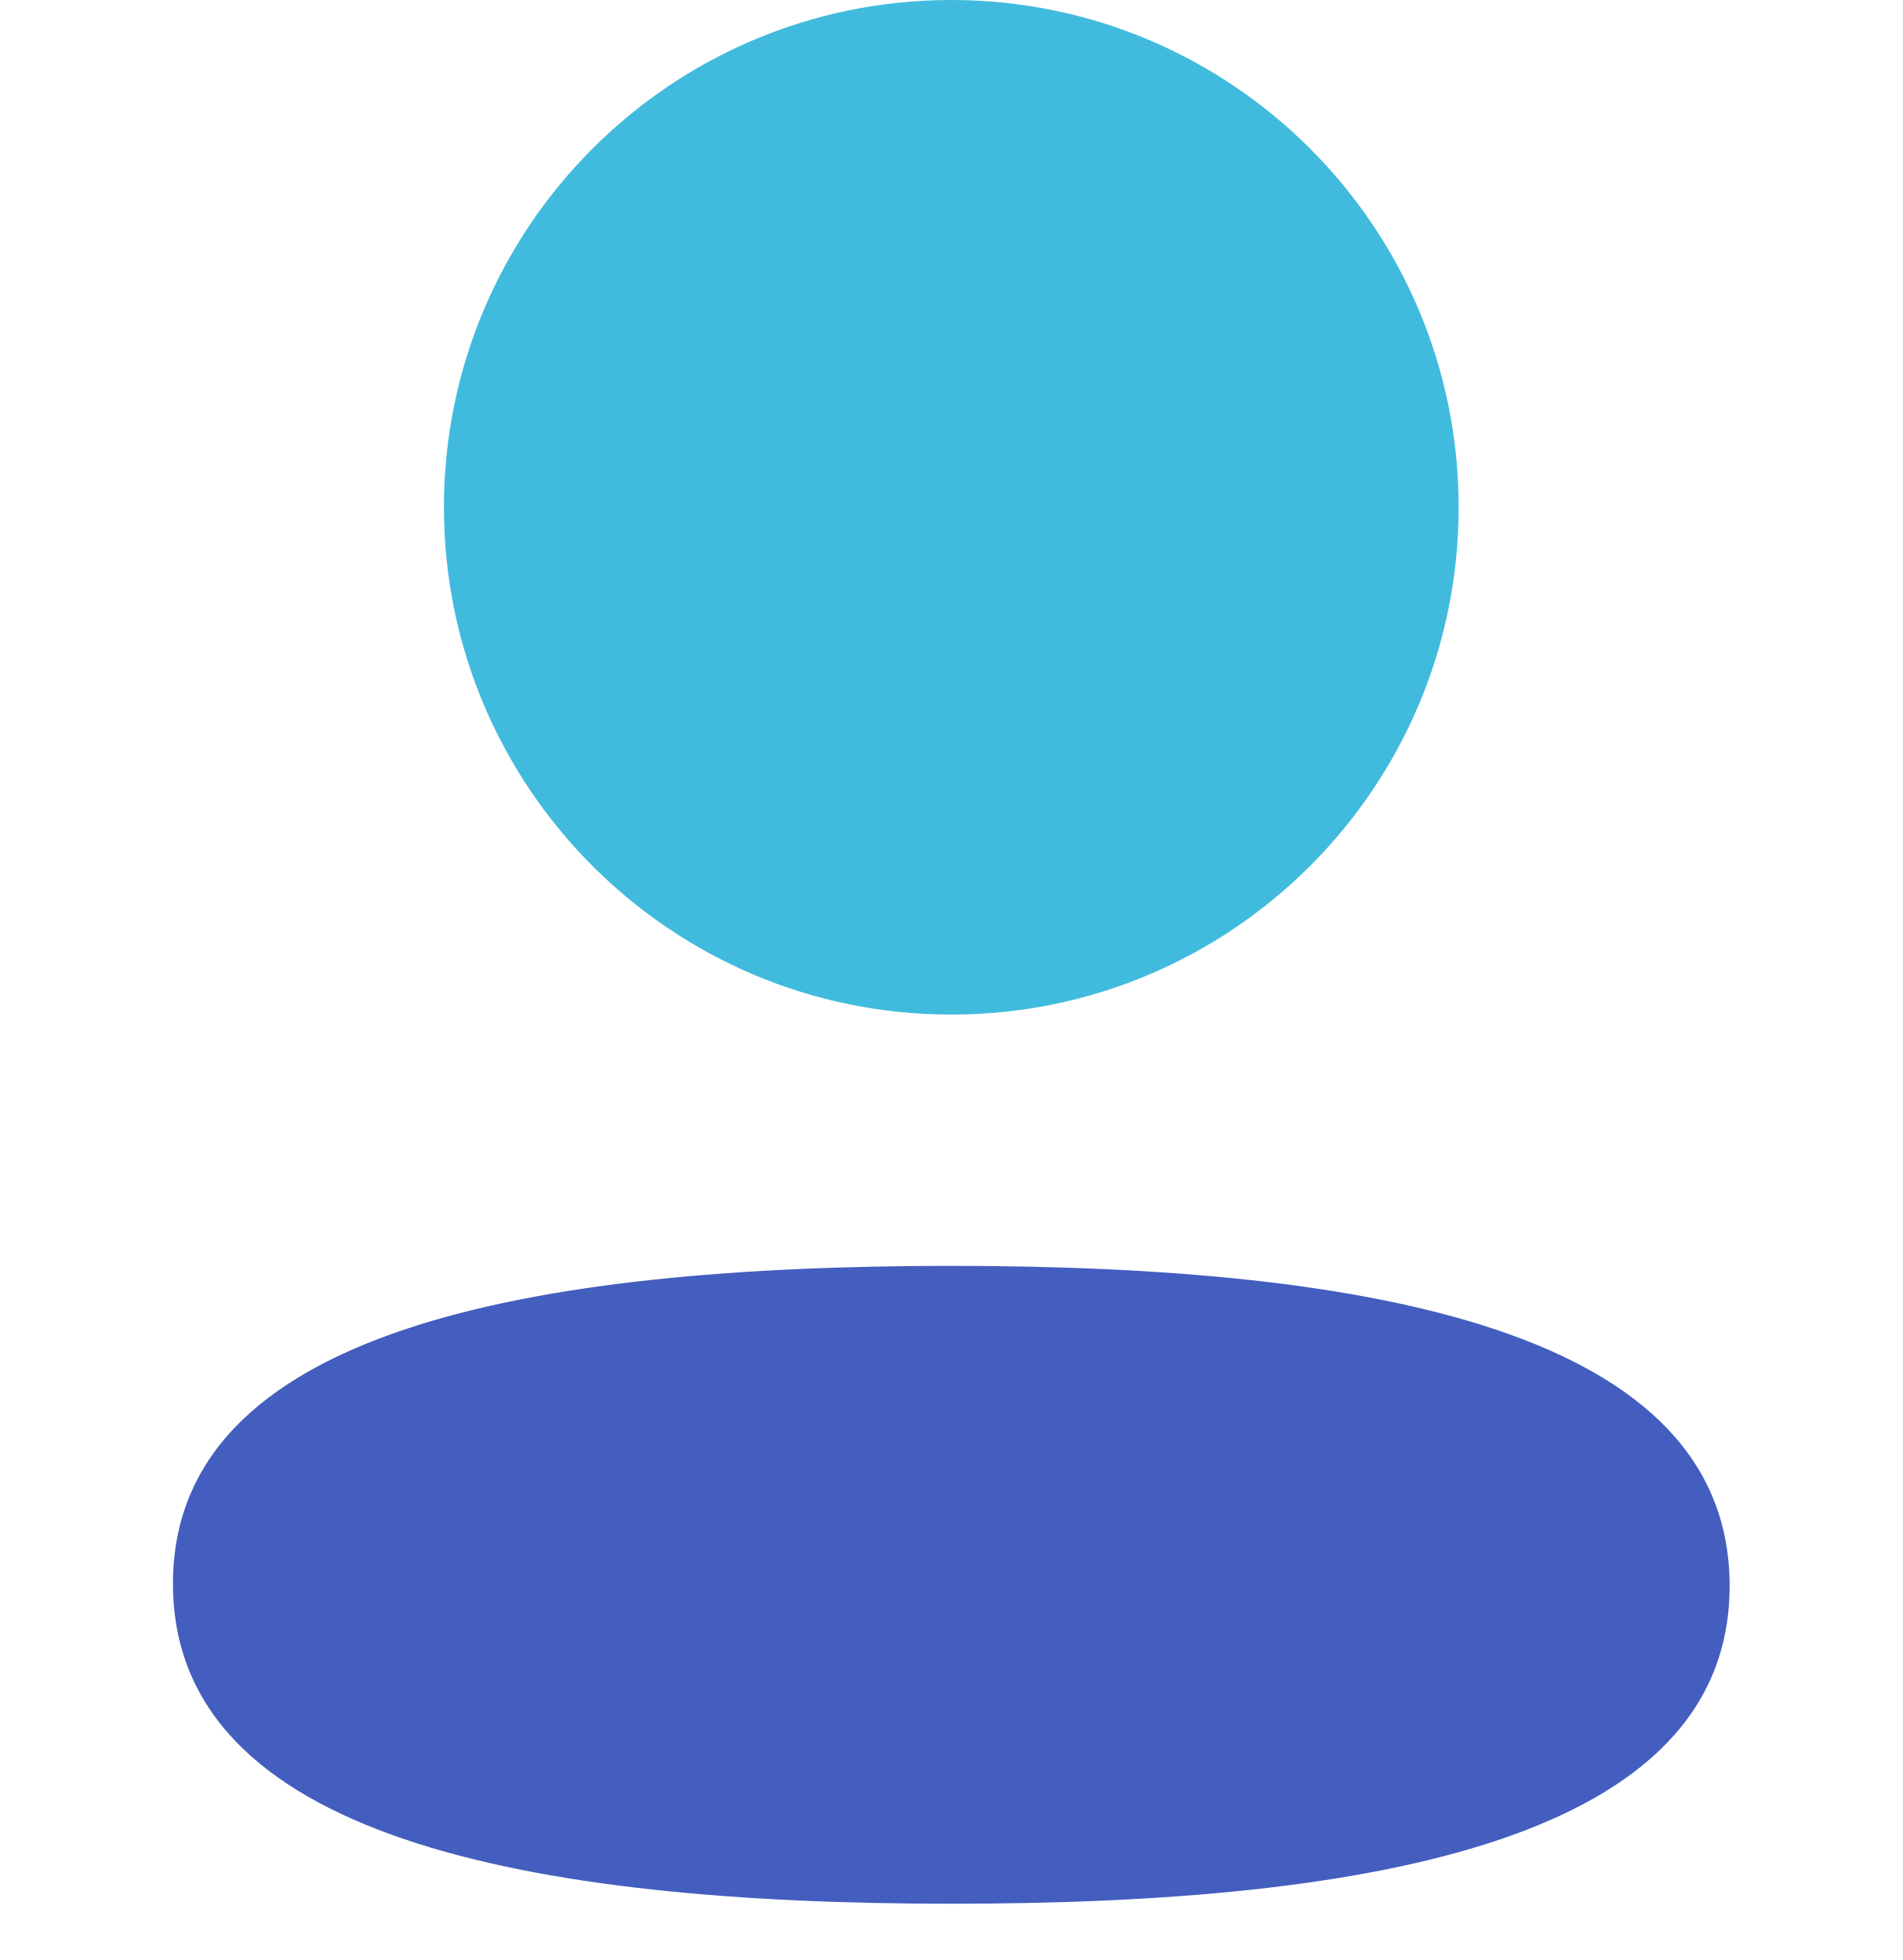
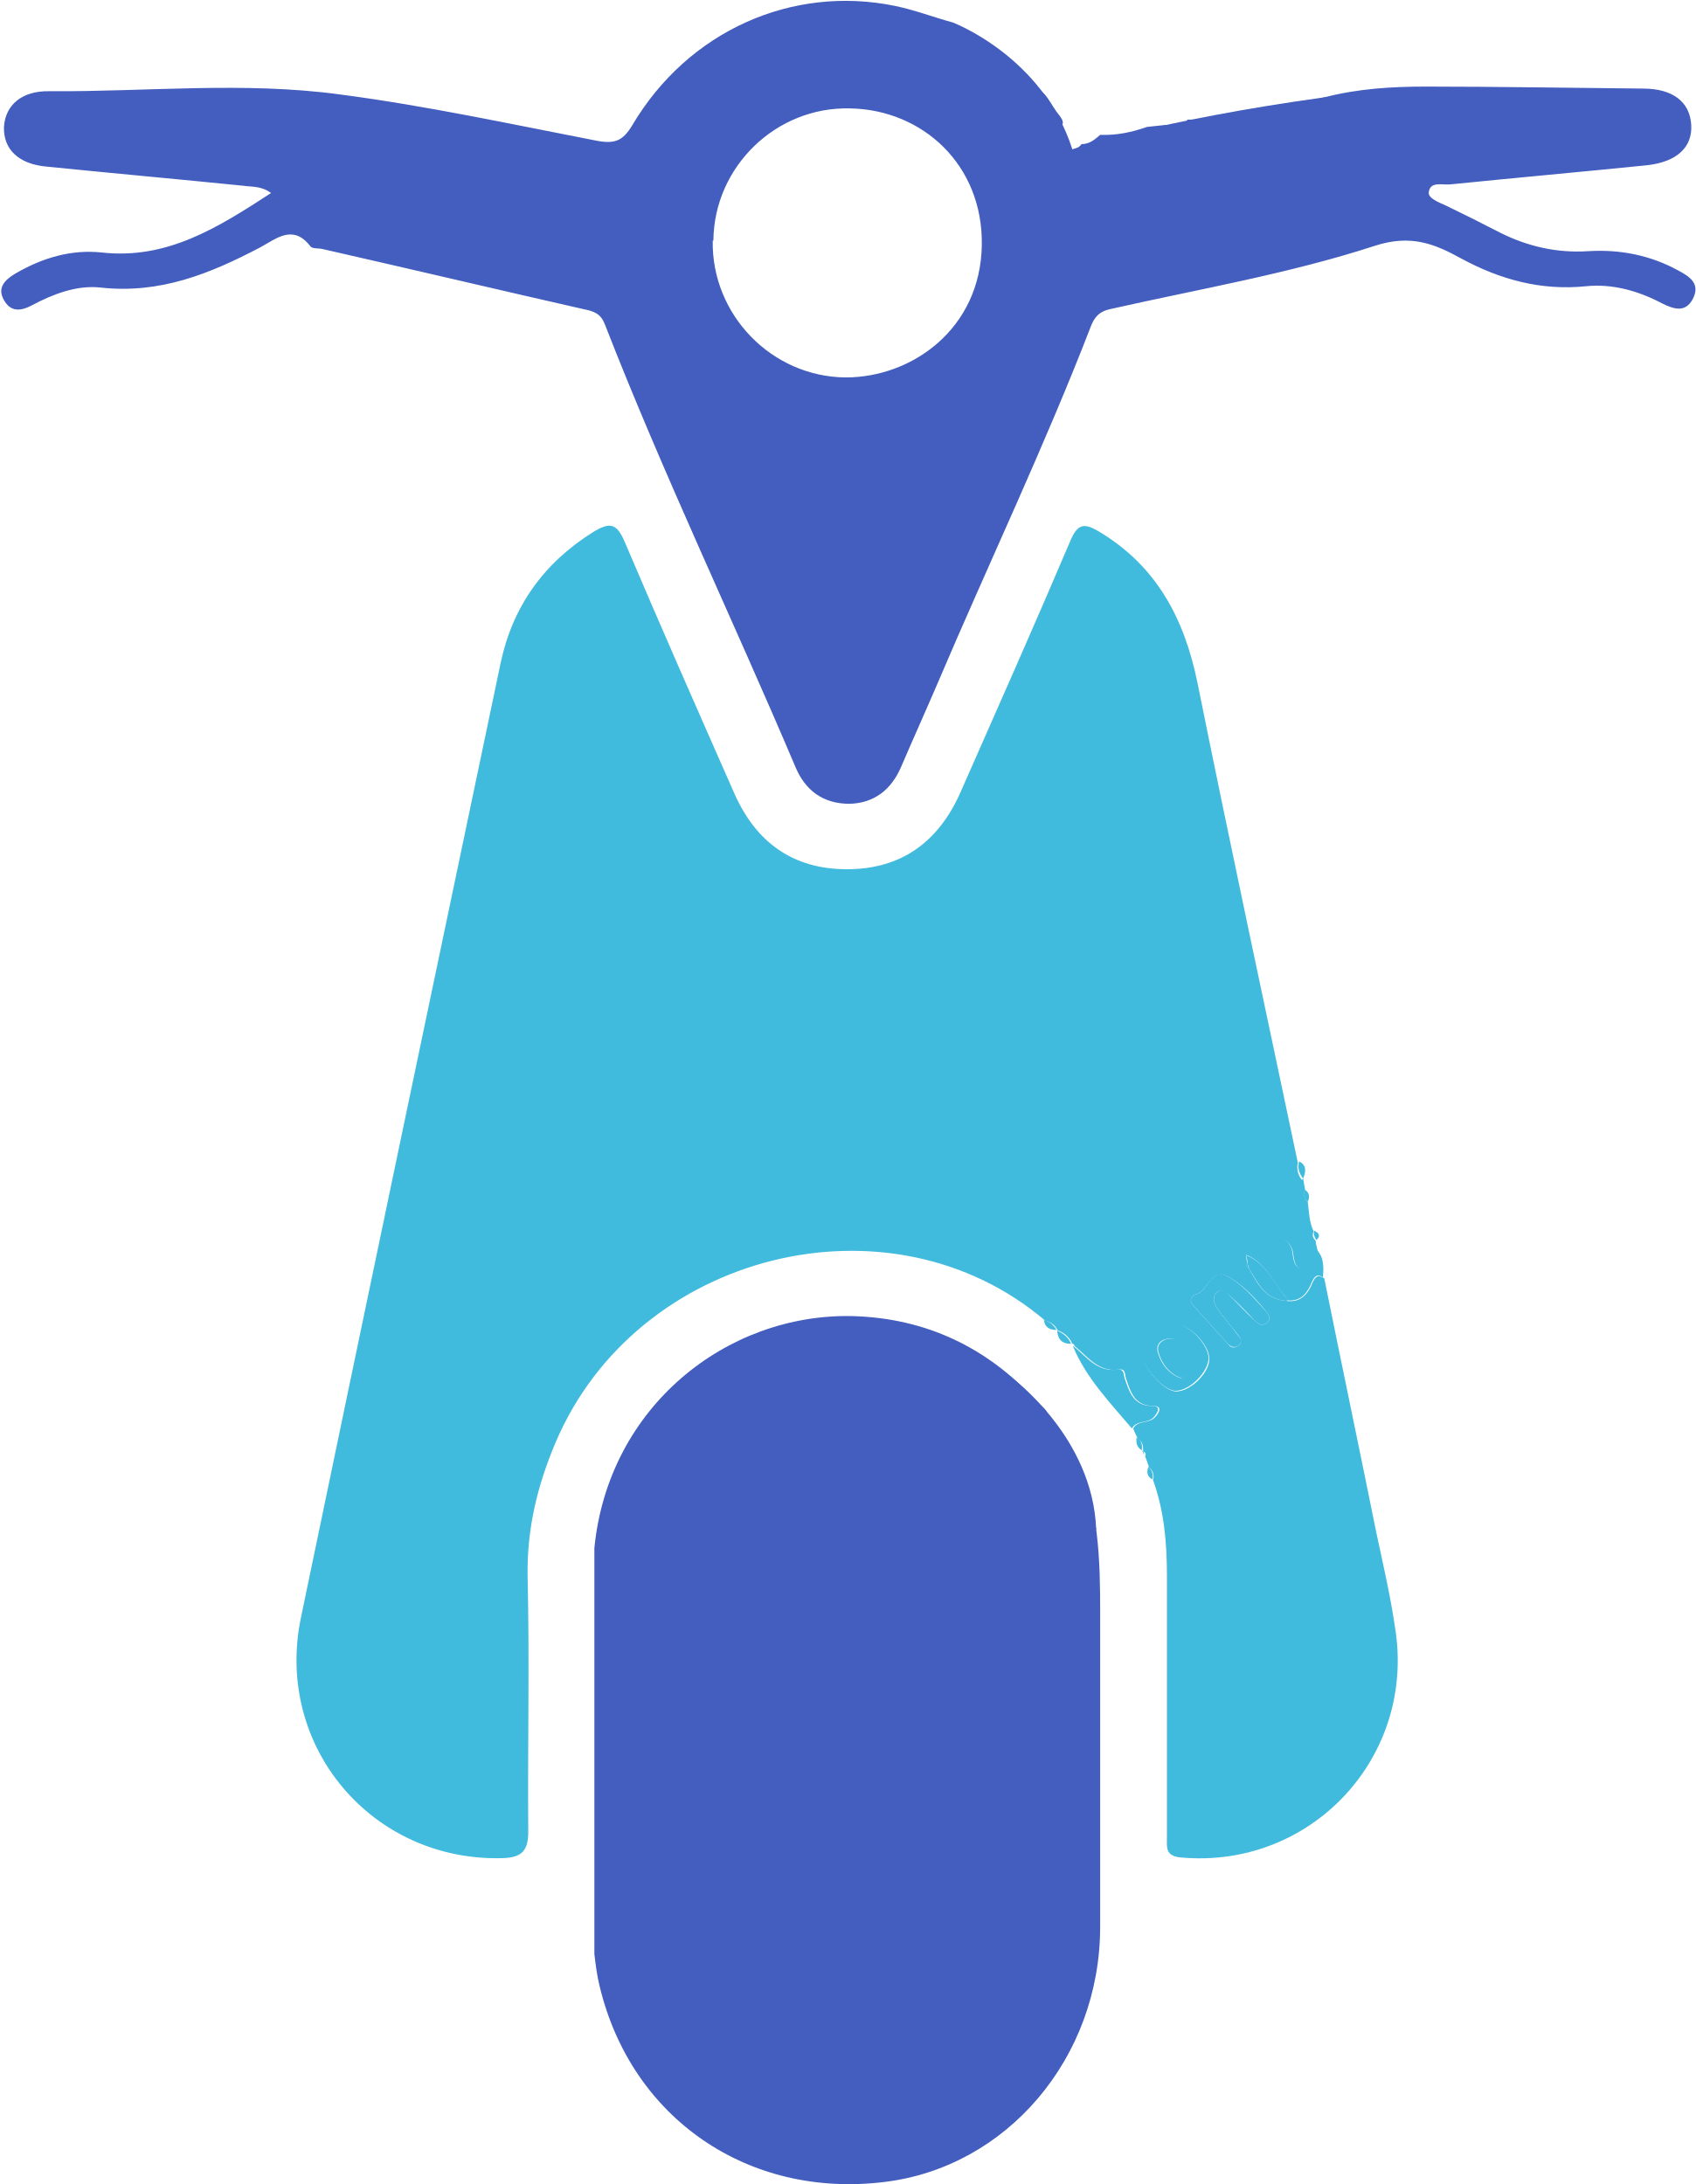
- <svg xmlns="http://www.w3.org/2000/svg" viewBox="0 0 33 34" fill-rule="evenodd" stroke-linejoin="round" stroke-miterlimit="2">
-   <path d="M3 27.472c0 4.409 6.18 5.552 13.5 5.552 7.281 0 13.5-1.103 13.5-5.513s-6.179-5.552-13.5-5.552c-7.281 0-13.5 1.103-13.5 5.513z" fill="#435ebe" fill-rule="nonzero" />
-   <circle cx="16.5" cy="8.8" r="8.8" fill="#41bbdd" />
+ <svg xmlns="http://www.w3.org/2000/svg" id="Layer_1" data-name="Layer 1" viewBox="0 0 25.64 33.04">
+   <defs>
+     <style>
+       .cls-1 {
+         fill: #435ebe;
+       }
+ 
+       .cls-2 {
+         fill: #41bbdd;
+       }
+     </style>
+   </defs>
+   <g>
+     <path class="cls-2" d="M19.71,17.83c.01,.06,.02,.11,.03,.17-.03,.07-.02,.13,.04,.18,.02,.15,.02,.31,.09,.45-.03,.06-.01,.1,.03,.14,0,.05,.02,.1,.03,.15-.06,.09,.1,.27-.13,.29-.19,.02-.22-.08-.24-.24-.02-.18-.18-.28-.34-.29-.19,0-.36,.07-.37,.31,0,.05,.01,.1,.02,.14,0,0-.01,.02-.02,.02,.01,.01,.03,.02,.04,.04,.13,.23,.25,.47,.57,.49,.21,.03,.32-.1,.39-.27,.04-.09,.08-.14,.18-.07,.26,1.29,.53,2.57,.79,3.86,.1,.47,.21,.94,.28,1.42,.32,1.96-1.27,3.66-3.24,3.48-.24-.02-.21-.16-.21-.31,0-1.32,0-2.63,0-3.95,0-.49-.04-.98-.21-1.45,.02-.08,0-.14-.06-.19-.02-.06-.04-.12-.06-.17,.02-.04,0-.06-.03-.07,0,0,0,0,0,0,0-.08,0-.15-.08-.19-.02-.05-.05-.1-.07-.16,.07-.13,.24-.07,.33-.17,.06-.06,.12-.17-.02-.17-.29,0-.35-.21-.42-.42-.02-.06,0-.15-.11-.13-.31,.04-.47-.2-.67-.36,0-.02-.01-.03-.03-.03-.04-.09-.11-.16-.21-.2,0,0-.01,0-.01,0-.04-.08-.1-.13-.19-.15-2.35-2-6.19-1.04-7.41,1.85-.27,.64-.43,1.29-.42,2,.03,1.29,0,2.58,.01,3.88,0,.28-.09,.39-.38,.4-1.98,.06-3.46-1.69-3.06-3.63,1-4.81,2.01-9.63,3.02-14.44,.18-.86,.65-1.52,1.4-1.99,.26-.16,.36-.13,.48,.15,.54,1.27,1.1,2.54,1.66,3.81,.33,.74,.89,1.14,1.7,1.14,.83,0,1.39-.42,1.72-1.17,.56-1.27,1.12-2.53,1.66-3.8,.11-.26,.21-.27,.43-.14,.87,.52,1.29,1.31,1.49,2.28,.49,2.43,1.01,4.85,1.52,7.27-.02,.1,0,.18,.06,.26Zm-.95,2.41c-.04-.05-.1-.13-.16-.2-.07-.09-.15-.18-.21-.28-.04-.07-.05-.17,.03-.22,.07-.05,.13,0,.18,.06,.12,.12,.24,.25,.37,.37,.05,.05,.11,.1,.18,.05,.08-.05,.05-.12,0-.18-.16-.2-.34-.39-.56-.52-.28-.16-.31,.21-.5,.26-.07,.02-.11,.09-.05,.16,.18,.2,.36,.4,.54,.6,.03,.04,.08,.06,.13,.03,.05-.02,.07-.06,.05-.14Zm-.47,.31c0-.22-.34-.55-.54-.52-.25,.04-.43,.19-.46,.45-.02,.2,.32,.57,.5,.57,.22,0,.51-.29,.5-.5Z" />
+     <path class="cls-2" d="M20.02,19.33c-.1-.07-.14-.02-.18,.07-.07,.17-.17,.3-.39,.27,0-.01,.02-.03,.01-.03-.2-.23-.31-.54-.62-.66,.01-.24,.19-.32,.37-.31,.16,0,.32,.11,.34,.29,.02,.16,.05,.26,.24,.24,.22-.02,.07-.2,.13-.29,.11,.12,.1,.27,.09,.42Z" />
+     <path class="cls-2" d="M16.23,20.36c.2,.16,.36,.4,.67,.36,.11-.01,.09,.07,.11,.13,.07,.2,.13,.42,.42,.42,.14,0,.08,.1,.02,.17-.09,.1-.26,.04-.33,.17-.33-.39-.69-.76-.89-1.24Z" />
+     <path class="cls-2" d="M19.71,17.83c-.06-.08-.09-.16-.06-.26,.12,.06,.1,.16,.06,.26Z" />
+     <path class="cls-2" d="M15.99,20.13c.09,.04,.17,.1,.21,.2-.13,0-.2-.06-.21-.2Z" />
+     <path class="cls-2" d="M15.79,19.97c.09,.02,.15,.08,.19,.15-.1,0-.18-.04-.19-.15Z" />
+     <path class="cls-2" d="M19.78,18.18c-.06-.05-.08-.11-.04-.18,.07,.05,.07,.11,.04,.18Z" />
+     <path class="cls-2" d="M19.91,18.76s-.06-.09-.03-.14c.07,.03,.1,.08,.03,.14Z" />
+     <path class="cls-2" d="M17.37,22.19c.05,.05,.08,.11,.06,.19-.08-.04-.09-.11-.06-.19Z" />
+     <path class="cls-2" d="M17.19,21.75c.08,.04,.09,.11,.08,.19-.07-.04-.09-.11-.08-.19Z" />
+     <path class="cls-2" d="M17.27,21.94s.05,.04,.03,.07c0-.02-.02-.05-.03-.07Z" />
+     <path class="cls-2" d="M18.76,20.23c.02,.08,0,.12-.05,.14-.05,.02-.09,0-.13-.03-.18-.2-.36-.4-.54-.6-.06-.07-.02-.14,.05-.16,.19-.05,.22-.43,.5-.26,.22,.13,.39,.33,.56,.52,.05,.06,.08,.13,0,.18-.07,.05-.13,0-.18-.05-.12-.13-.24-.25-.37-.37-.05-.05-.11-.1-.18-.06-.08,.05-.07,.15-.03,.22,.06,.1,.14,.19,.21,.28,.06,.07,.11,.15,.16,.2Z" />
+     <path class="cls-2" d="M18.28,20.54c0,.21-.28,.5-.5,.5-.18,0-.52-.37-.5-.57,.02-.27,.2-.42,.46-.45,.2-.03,.53,.3,.54,.52Zm-.42,.31c.12-.06,.21-.14,.19-.27-.03-.19-.15-.32-.35-.33-.12,0-.22,.07-.19,.2,.05,.18,.16,.33,.35,.4Z" />
+     <path class="cls-2" d="M18.85,18.99c.31,.12,.42,.43,.62,.66,0,0,0,.02-.01,.03-.32-.02-.43-.26-.57-.49,0-.02-.01-.04-.02-.06,0-.05-.01-.1-.02-.14Z" />
+     <path class="cls-2" d="M18.87,19.13s.01,.04,.02,.06c-.01-.01-.03-.02-.04-.04,0,0,.01-.02,.02-.02Z" />
+     <path class="cls-2" d="M17.87,20.85c-.19-.07-.3-.22-.35-.4-.03-.12,.07-.2,.19-.2,.2,0,.32,.14,.35,.33,.02,.13-.07,.21-.19,.27Z" />
+   </g>
+   <g>
+     <path class="cls-1" d="M17.95,1.81c.05,0,.11,0,.16,0,.11,.05,.21,.06,.28-.05,.55-.09,1.11-.15,1.65-.29,.51-.13,1.01-.16,1.53-.16,1.09,0,2.18,.02,3.28,.03,.45,0,.71,.2,.73,.55,.02,.34-.22,.56-.67,.61-.99,.1-1.99,.19-2.98,.29-.12,.01-.3-.05-.32,.12-.01,.09,.15,.15,.26,.2,.27,.13,.55,.27,.82,.41,.42,.21,.86,.31,1.33,.28,.48-.03,.94,.06,1.36,.29,.17,.09,.35,.2,.22,.44-.11,.2-.28,.15-.46,.06-.36-.19-.75-.3-1.15-.26-.68,.07-1.3-.1-1.89-.42-.4-.22-.76-.37-1.31-.19-1.29,.42-2.64,.65-3.97,.95-.15,.03-.24,.08-.31,.24-.71,1.84-1.56,3.62-2.33,5.43-.18,.42-.37,.84-.55,1.26-.15,.35-.41,.55-.78,.56-.4,0-.67-.2-.82-.56-.95-2.24-2-4.43-2.88-6.69-.06-.16-.16-.2-.31-.23-1.32-.3-2.63-.61-3.95-.91-.07-.02-.17,0-.2-.05-.26-.33-.51-.11-.75,.02-.76,.4-1.52,.71-2.42,.61-.36-.04-.72,.1-1.04,.27-.17,.09-.32,.1-.42-.08-.11-.19,.02-.31,.17-.4,.41-.24,.85-.37,1.31-.32,.99,.11,1.76-.38,2.56-.9-.15-.11-.29-.09-.42-.11-.99-.1-1.99-.19-2.98-.29-.43-.04-.65-.27-.64-.6,.02-.33,.27-.55,.69-.54,1.47,.01,2.94-.15,4.4,.05,1.3,.17,2.59,.45,3.88,.7,.27,.05,.39,0,.53-.23C10.41,.46,11.99-.23,13.54,.09c.29,.06,.58,.17,.87,.25,.05,.03,.1,.06,.15,.09,.31,.2,.74,.28,.72,.79,0,.1,.1,.15,.18,.12,.31-.09,.39,.17,.52,.35,.06,.08,.21,.23-.06,.25-.11,0-.11,.11-.1,.19,0,.09,.08,.11,.15,.11,.13,0,.28,.08,.39-.06,.12,0,.2-.07,.28-.14,.25,.01,.48-.04,.71-.12,.09-.01,.18-.02,.28-.03,.13,.05,.25,.07,.33-.07Zm-7.17,1.83c-.02,1.12,.89,2.06,2.01,2.07,1.01,0,2.04-.74,2.06-2,.02-1.22-.9-2.05-1.99-2.07-1.12-.03-2.06,.88-2.07,2Z" />
+     <path class="cls-1" d="M14.41,.34s1.36,.51,1.81,1.92c0,0,1.28-.44,3.83-.79,0,0-.83,1.15-1.02,1.23s-2.57,.47-2.92,.27-.92-.43-1.07-.78-.53-1.12-.55-1.18-.09-.66-.09-.66Z" />
+   </g>
+   <g>
+     <path class="cls-1" d="M8.99,23.42c.21-2.14,2-3.55,3.9-3.51,1.11,.03,2.04,.47,2.79,1.29,.08,.09,.29,.19,.07,.37-.01,.01,.11,.19,.17,.3-.04,.02-.08,.05-.12,.07-.14,.07-.26,.16-.21,.35,.03,.12,.11,.22,.23,.23,.18,.01,.3-.09,.33-.28,.07,.01,.14,.02,.2,.03,0,.04,0,.05,.04,.04,.27,.78,.25,1.59,.25,2.4,0,1.48,0,2.96,0,4.44,0,1.98-1.41,3.64-3.27,3.86-2.05,.25-3.82-.96-4.3-2.96-.04-.16-.06-.32-.08-.49,0-2.05,0-4.1,0-6.14Zm6.65-1.84c-.2,.04-.23,.15-.17,.4,.11-.16,.17-.26,.23-.35,.01-.03,.05-.07,.04-.07-.04-.04-.08-.03-.1,.02Zm-.32,1.23c.11,0,.3,.04,.23-.14-.09-.23-.22-.47-.45-.61-.17-.11-.31,0-.44,.1-.1,.09-.13,.21-.06,.31,.08,.12,.21,.05,.31,.02,.24-.07,.32,.04,.34,.25-.07,.03-.12,.13-.21,.09-.07-.03-.16-.11-.15,.05,0,.09,.06,.19,.19,.15,.11-.04,.21-.1,.23-.24Zm-2.69,1.77c.12-.08,.19,.02,.28,.08,.07,.04,.14,.13,.21,.04,.07-.08-.01-.15-.07-.21-.21-.21-.42-.41-.62-.62-.06-.06-.13-.11-.21-.04-.08,.06-.12,.14-.07,.24,.09,.18,.18,.36,.26,.54,.02,.05,.08,.1,.02,.16-.07,.06-.1-.01-.15-.03-.18-.09-.35-.19-.53-.28-.12-.06-.2,0-.27,.08-.07,.09-.02,.16,.04,.22,.23,.23,.47,.46,.71,.68,.05,.05,.13,.08,.19,.01,.06-.07,0-.13-.03-.19-.06-.1-.21-.14-.21-.29,.24-.09,.42,.28,.61,.09,.17-.17-.17-.3-.15-.48Zm.89-2.02c-.13,.05-.16,.12-.1,.2,.22,.3,.41,.62,.68,.89,.06,.06,.11,.09,.2,.03,.11-.08,.04-.13,0-.19-.07-.09-.14-.19-.21-.28-.08-.11-.17-.24-.05-.34,.15-.11,.25,.03,.33,.14,.09,.11,.17,.23,.25,.34,.03,.04,.06,.07,.11,.03,.03-.03,.08-.07,.08-.11,.02-.12-.49-.69-.62-.68-.23,.03-.47,.4-.66-.04Zm.42,1.36c-.08-.27-.33-.38-.43-.6-.05-.11-.14-.14-.23-.07-.1,.08-.04,.16,.03,.24,.09,.11,.19,.21,.26,.33,.05,.08,.04,.19-.05,.25-.08,.06-.15,0-.21-.06-.1-.1-.2-.2-.29-.3-.09-.09-.16-.05-.24,0-.13,.09,0,.14,.04,.18,.12,.13,.25,.24,.37,.37,.11,.11,.25,.11,.35,.04,.16-.11,.28-.26,.4-.37Z" />
+     <path class="cls-1" d="M15.31,20.85s1.22,.89,1.27,2.29c0,0-1.48,1.42-1.79,1.59s-2.79,1.44-2.99,1.26-.6-1.49-.62-1.77-.58-.3,.17-.88,.8-.58,1.36-.9,1.27-.85,1.62-1.08,.54-.35,.74-.39,.25-.13,.25-.13Z" />
+   </g>
</svg>
